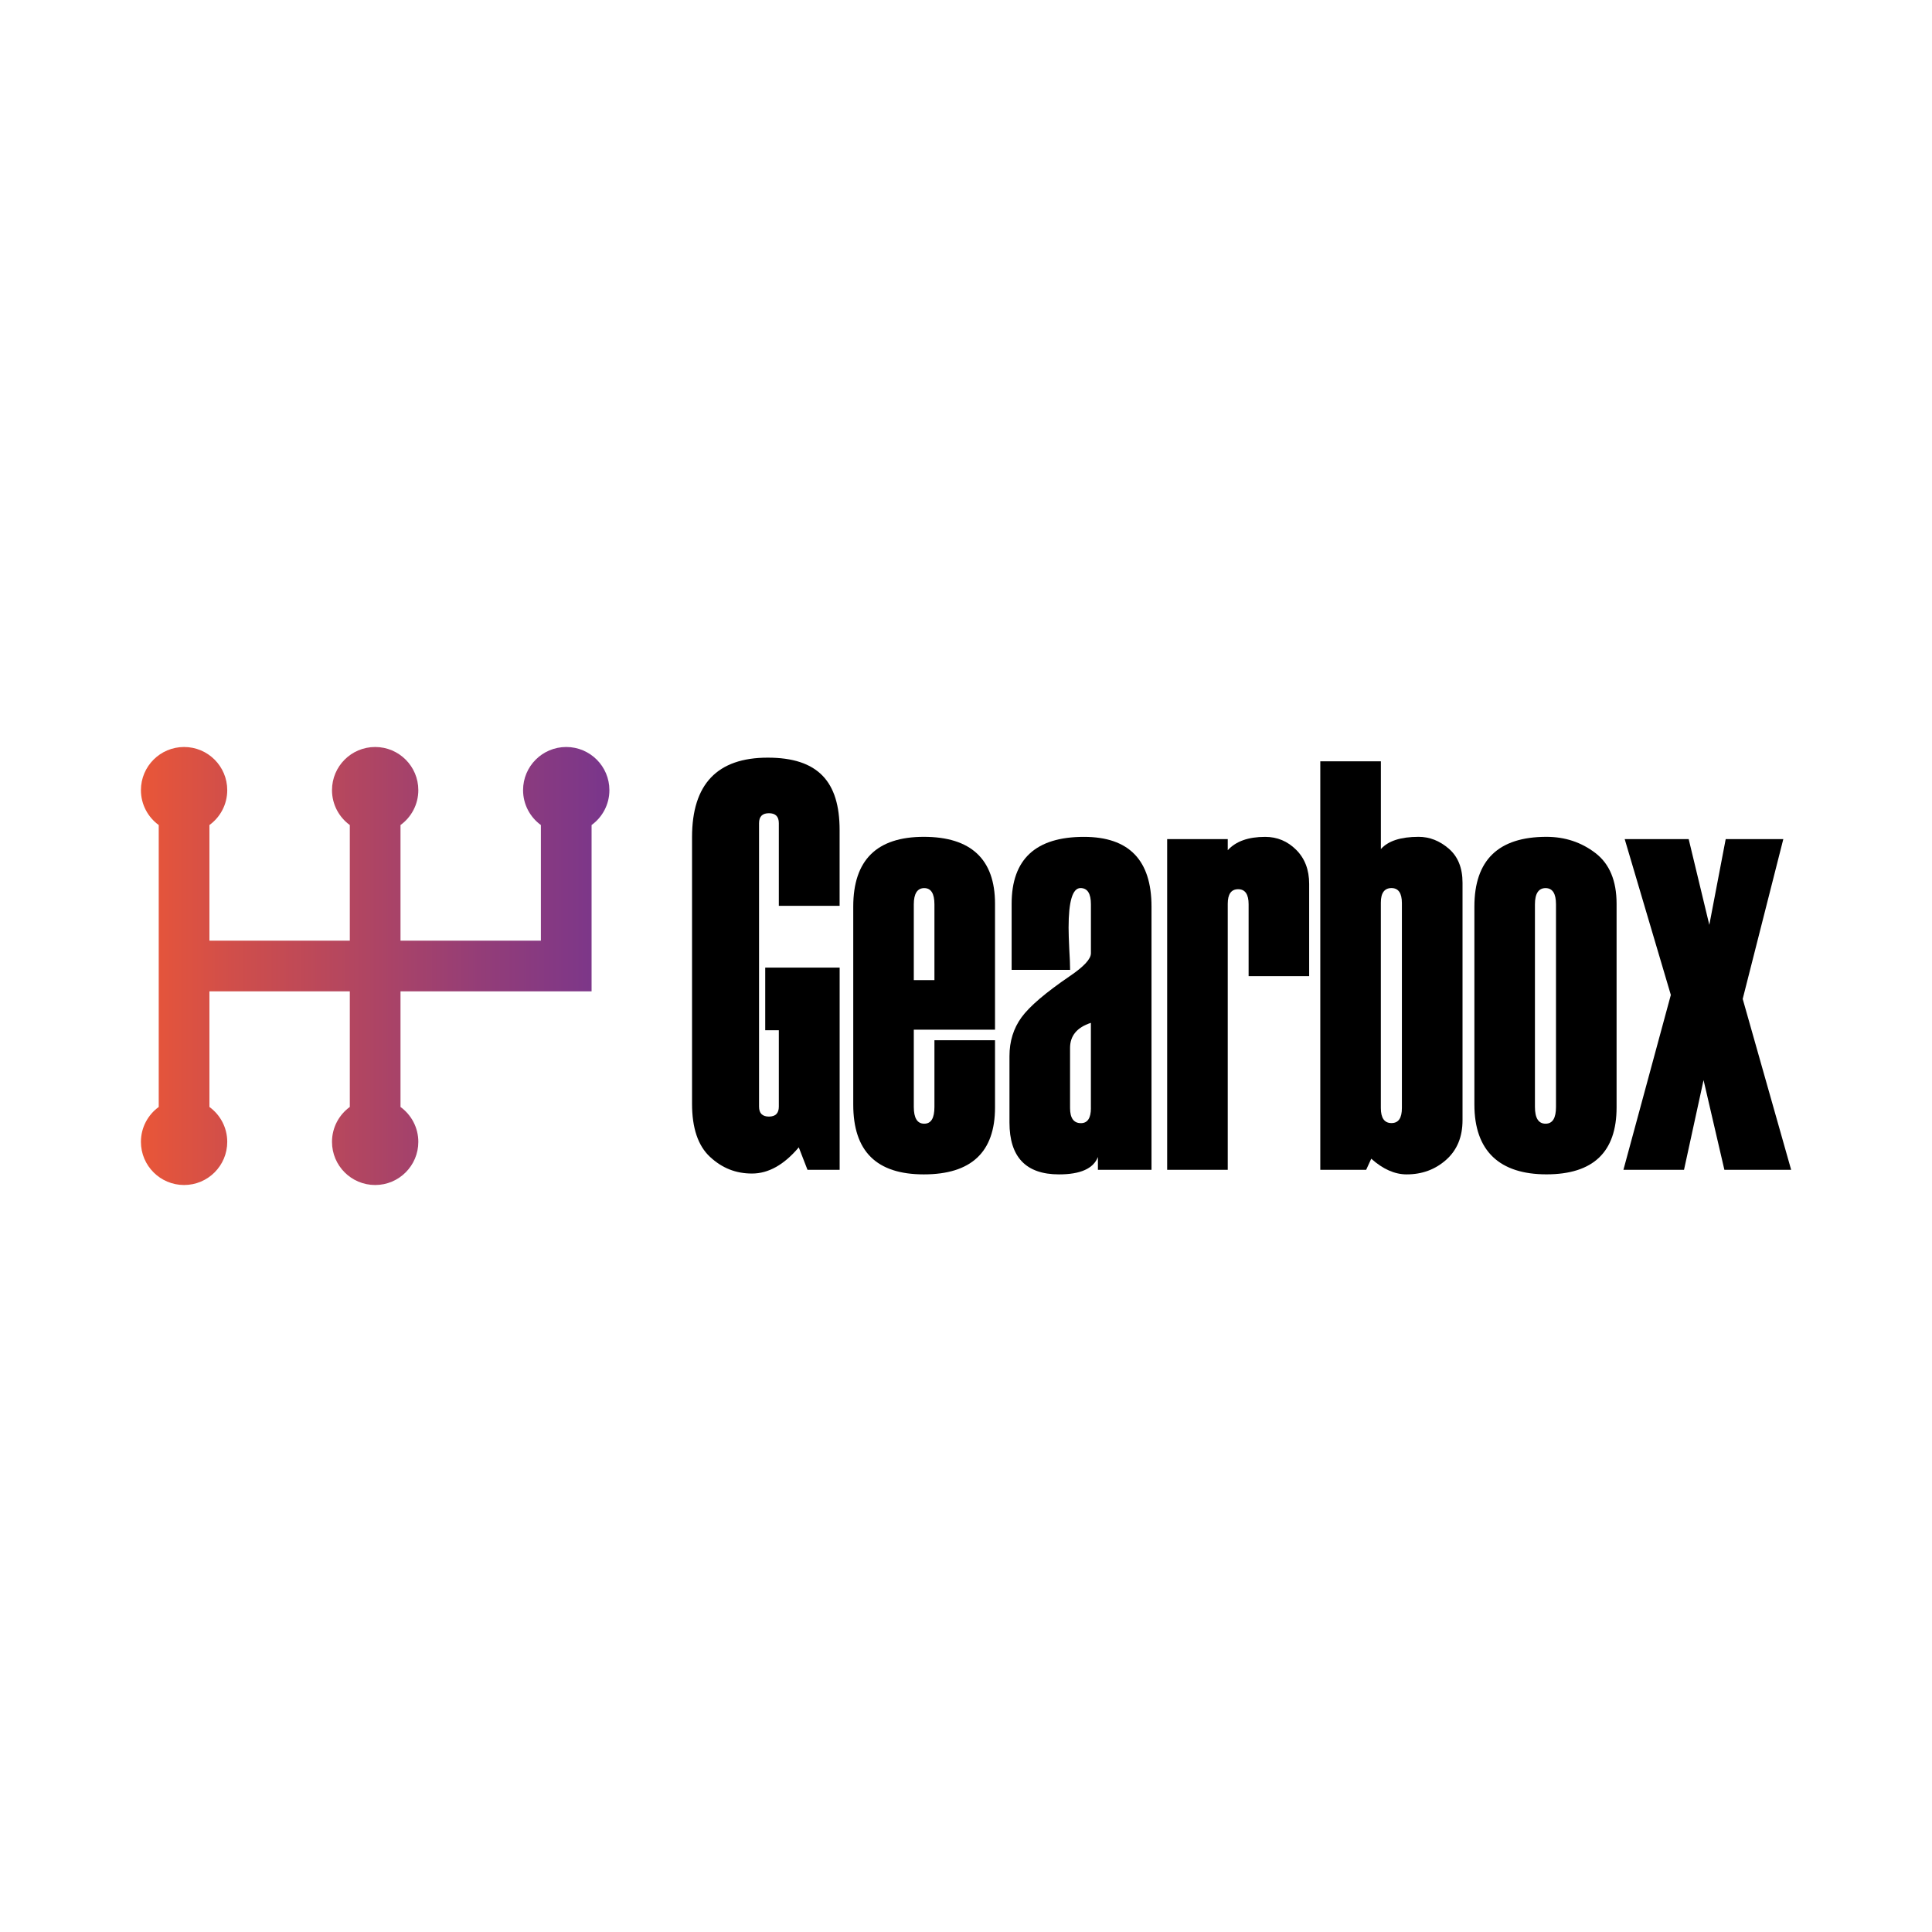
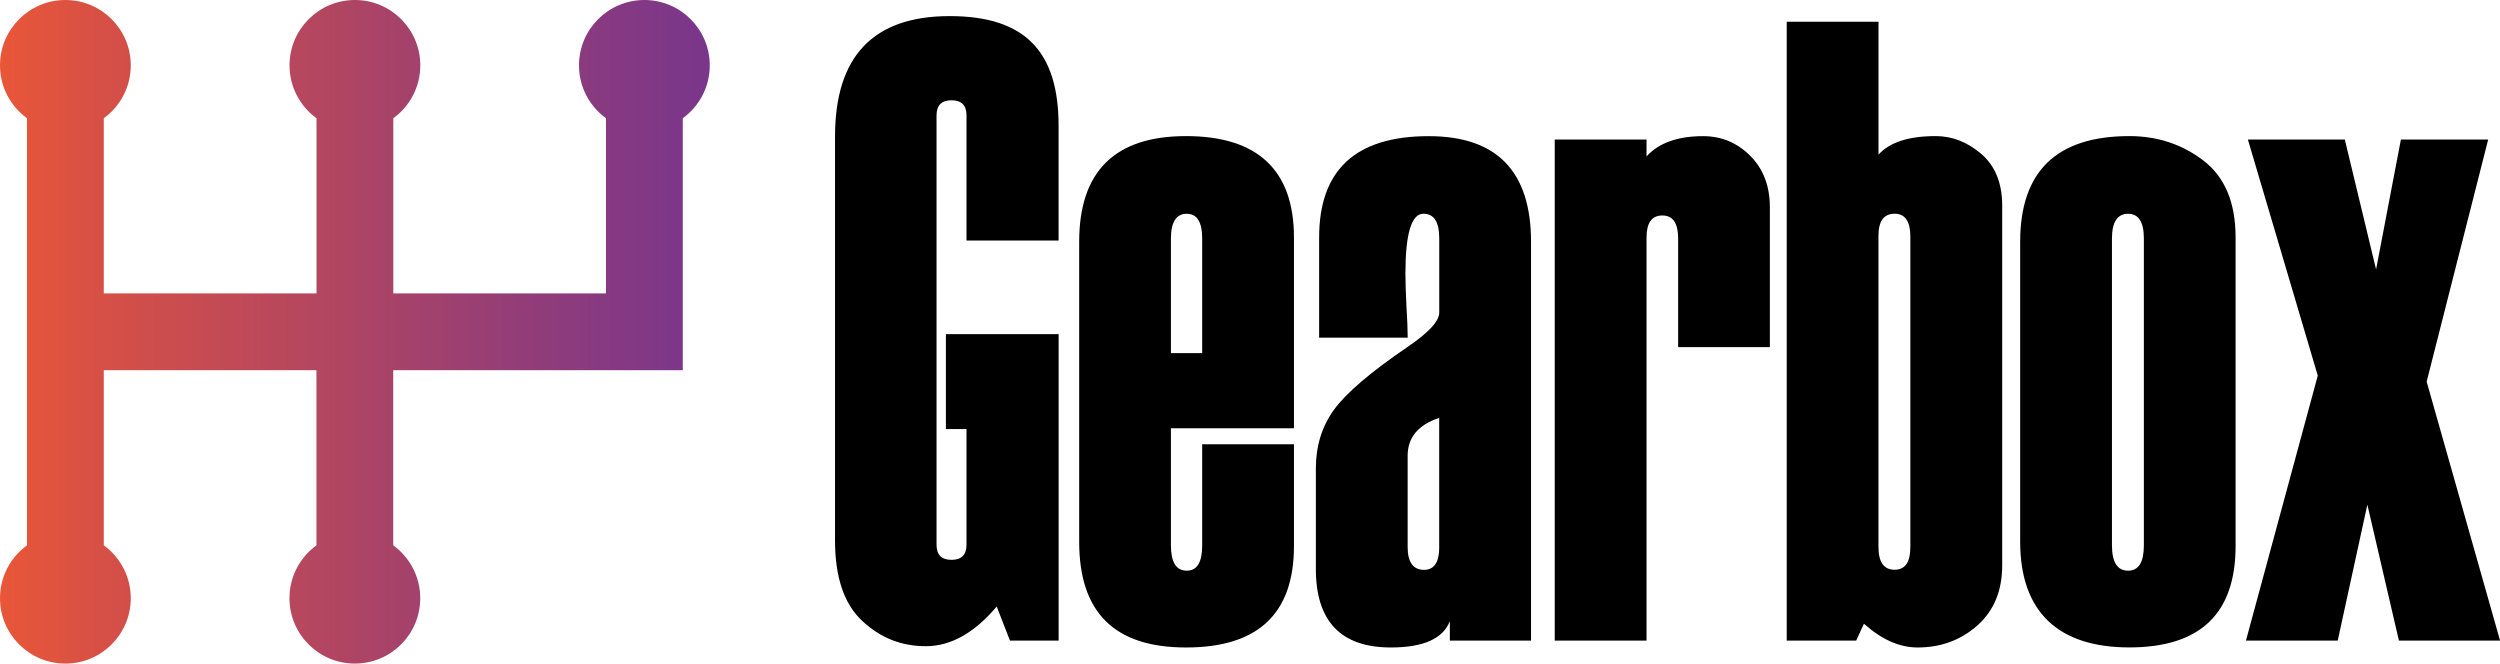
- <svg xmlns="http://www.w3.org/2000/svg" id="Calque_1" data-name="Calque 1" viewBox="0 0 500 500">
+ <svg xmlns="http://www.w3.org/2000/svg" id="Calque_2" data-name="Calque 2" viewBox="0 0 427.08 113.36">
  <defs>
    <style>
      .cls-1 {
        fill: url(#Dégradé_sans_nom_3);
      }
    </style>
-     <linearGradient id="Dégradé_sans_nom_3" data-name="Dégradé sans nom 3" x1="36.46" y1="250" x2="157.71" y2="250" gradientUnits="userSpaceOnUse">
+     <linearGradient id="Dégradé_sans_nom_3" data-name="Dégradé sans nom 3" x1="0" y1="56.68" x2="121.25" y2="56.68" gradientUnits="userSpaceOnUse">
      <stop offset="0" stop-color="#e95638" />
      <stop offset="0" stop-color="#e95638" />
      <stop offset=".17" stop-color="#d34f48" />
      <stop offset=".73" stop-color="#933d78" />
      <stop offset=".99" stop-color="#7a368b" />
      <stop offset="1" stop-color="#7a368b" />
    </linearGradient>
  </defs>
-   <path class="cls-1" d="M153.1,256.56v-43.04c2.79-2.03,4.61-5.31,4.61-9.03,0-6.17-5-11.17-11.17-11.17s-11.17,5-11.17,11.17c0,3.71,1.82,7,4.61,9.03v29.92h-36.33v-29.92c2.79-2.03,4.61-5.31,4.61-9.03,0-6.17-5-11.17-11.17-11.17s-11.17,5-11.17,11.17c0,3.71,1.82,7,4.61,9.03v29.92h-36.33v-29.92c2.79-2.03,4.61-5.31,4.61-9.03,0-6.17-5-11.17-11.17-11.17s-11.17,5-11.17,11.17c0,3.71,1.82,7,4.61,9.03v72.96c-2.79,2.03-4.61,5.31-4.61,9.03,0,6.17,5,11.17,11.17,11.17s11.17-5,11.17-11.17c0-3.71-1.82-7-4.61-9.03v-29.92h36.33v29.92c-2.79,2.03-4.61,5.31-4.61,9.03,0,6.17,5,11.17,11.17,11.17s11.17-5,11.17-11.17c0-3.71-1.82-7-4.61-9.03v-29.92h49.45" />
-   <g>
-     <path d="M217.29,302.75h-8.31l-2.26-5.82c-3.81,4.52-7.85,6.78-12.1,6.78s-7.77-1.44-10.87-4.31c-3.1-2.88-4.65-7.46-4.65-13.75v-69c0-13.71,6.53-20.57,19.59-20.57s18.6,6.24,18.6,18.73v19.61h-15.73v-21.38c0-1.72-.85-2.58-2.56-2.58s-2.56.86-2.56,2.58v73.35c0,1.72.85,2.58,2.56,2.58s2.56-.86,2.56-2.58v-19.76h-3.52v-16.22h19.26v52.34Z" />
-     <path d="M257.51,266.48h-21.02v19.98c0,2.9.9,4.35,2.7,4.35s2.64-1.45,2.64-4.35v-17.25h15.68v17.4c0,11.55-6.14,17.32-18.43,17.32s-18.26-6.02-18.26-18.06v-51.24c0-12.04,6.09-18.06,18.26-18.06s18.43,5.77,18.43,17.32v32.58ZM241.83,253.65v-19.61c0-2.8-.88-4.2-2.64-4.2s-2.7,1.4-2.7,4.2v19.61h5.34Z" />
-     <path d="M298,302.75h-13.86v-3.32c-1.17,3-4.53,4.5-10.07,4.5-8.55,0-12.82-4.47-12.82-13.42v-17.18c0-3.83,1.04-7.18,3.11-10.03s6.24-6.41,12.52-10.69c3.63-2.46,5.45-4.42,5.45-5.9v-12.68c0-2.8-.9-4.2-2.7-4.2-2.05,0-3.08,3.42-3.08,10.25,0,1.23.06,3.05.17,5.46.15,2.41.22,4.23.22,5.46h-15.13v-17.1c0-11.55,6.24-17.32,18.71-17.32,11.66,0,17.49,6.02,17.49,18.06v68.12ZM282.32,286.75v-22.04c-3.59,1.18-5.39,3.34-5.39,6.49v15.56c0,2.6.94,3.91,2.81,3.91,1.72,0,2.59-1.3,2.59-3.91Z" />
-     <path d="M338.82,252.62h-15.68v-18.58c0-2.6-.9-3.91-2.7-3.91s-2.7,1.25-2.7,3.76v68.86h-15.68v-85.59h15.68v2.88c2.09-2.31,5.32-3.46,9.68-3.46,3.12,0,5.79,1.12,8.03,3.35,2.24,2.24,3.36,5.17,3.36,8.81v23.89Z" />
-     <path d="M354.88,299.87l-1.32,2.88h-11.87v-105.72h15.68v22.71c1.88-2.11,5.13-3.17,9.77-3.17,2.83,0,5.43,1.02,7.8,3.06,2.37,2.04,3.56,4.98,3.56,8.81v61.48c0,4.32-1.42,7.74-4.25,10.25-2.83,2.51-6.23,3.76-10.2,3.76-3.09,0-6.14-1.35-9.16-4.05ZM362.81,286.75v-53.01c0-2.6-.9-3.91-2.7-3.91s-2.75,1.25-2.75,3.76v53.15c0,2.6.92,3.91,2.75,3.91s2.7-1.3,2.7-3.91Z" />
-     <path d="M381.57,285.87v-51.24c0-12.04,6.22-18.06,18.65-18.06,4.8,0,9.03,1.4,12.68,4.2,3.65,2.8,5.47,7.18,5.47,13.12v52.71c0,11.55-6.05,17.32-18.15,17.32s-18.65-6.02-18.65-18.06ZM402.69,286.46v-52.42c0-2.8-.9-4.2-2.7-4.2s-2.75,1.4-2.75,4.2v52.42c0,2.9.92,4.35,2.75,4.35s2.7-1.45,2.7-4.35Z" />
-     <path d="M463.54,302.75h-17.27l-5.39-23.22-5.06,23.22h-15.68l12.27-45.26-11.94-40.33h16.56l5.34,22.19,4.24-22.19h14.91l-10.51,41.36,12.54,44.23Z" />
+   <g id="Calque_1-2" data-name="Calque 1">
+     <g>
+       <path class="cls-1" d="M116.64,63.24V20.2c2.79-2.03,4.61-5.31,4.61-9.03,0-6.17-5-11.17-11.17-11.17s-11.17,5-11.17,11.17c0,3.71,1.82,7,4.61,9.03v29.92h-36.33v-29.92c2.79-2.03,4.61-5.31,4.61-9.03,0-6.17-5-11.17-11.17-11.17s-11.17,5-11.17,11.17c0,3.71,1.82,7,4.61,9.03v29.92H17.73v-29.92c2.79-2.03,4.61-5.31,4.61-9.03C22.34,5,17.34,0,11.17,0S0,5,0,11.17c0,3.71,1.82,7,4.61,9.03v72.96c-2.79,2.03-4.61,5.31-4.61,9.03,0,6.17,5,11.17,11.17,11.17s11.17-5,11.17-11.17c0-3.71-1.82-7-4.61-9.03v-29.92h36.33v29.92c-2.79,2.03-4.61,5.31-4.61,9.03,0,6.17,5,11.17,11.17,11.17s11.17-5,11.17-11.17c0-3.71-1.82-7-4.61-9.03v-29.92h49.45" />
+       <g>
+         <path d="M180.84,109.43h-8.31l-2.26-5.82c-3.81,4.52-7.85,6.78-12.1,6.78s-7.77-1.44-10.87-4.31c-3.1-2.88-4.65-7.46-4.65-13.75V23.32c0-13.71,6.53-20.57,19.59-20.57s18.6,6.24,18.6,18.73v19.61h-15.73v-21.38c0-1.72-.85-2.58-2.56-2.58s-2.56.86-2.56,2.58v73.35c0,1.72.85,2.58,2.56,2.58s2.56-.86,2.56-2.58v-19.76h-3.52v-16.22h19.26v52.34Z" />
+         <path d="M221.05,73.16h-21.02v19.98c0,2.9.9,4.35,2.7,4.35s2.64-1.45,2.64-4.35v-17.25h15.68v17.4c0,11.55-6.14,17.32-18.43,17.32s-18.26-6.02-18.26-18.06v-51.24c0-12.04,6.09-18.06,18.26-18.06s18.43,5.77,18.43,17.32v32.58ZM205.37,60.33v-19.61c0-2.8-.88-4.2-2.64-4.2s-2.7,1.4-2.7,4.2v19.61h5.34Z" />
+         <path d="M261.54,109.43h-13.86v-3.32c-1.17,3-4.53,4.5-10.07,4.5-8.55,0-12.82-4.47-12.82-13.42v-17.18c0-3.83,1.04-7.18,3.11-10.03s6.24-6.41,12.52-10.69c3.63-2.46,5.45-4.42,5.45-5.9v-12.68c0-2.8-.9-4.2-2.7-4.2-2.05,0-3.08,3.42-3.08,10.25,0,1.23.06,3.05.17,5.46.15,2.41.22,4.23.22,5.46h-15.13v-17.1c0-11.55,6.24-17.32,18.71-17.32,11.66,0,17.49,6.02,17.49,18.06v68.12ZM245.86,93.43v-22.04c-3.59,1.18-5.39,3.34-5.39,6.49v15.56c0,2.6.94,3.91,2.81,3.91,1.72,0,2.59-1.3,2.59-3.91Z" />
+         <path d="M302.36,59.3h-15.68v-18.58c0-2.6-.9-3.91-2.7-3.91s-2.7,1.25-2.7,3.76v68.86h-15.68V23.84h15.68v2.88c2.09-2.31,5.32-3.46,9.68-3.46,3.12,0,5.79,1.12,8.03,3.35,2.24,2.24,3.36,5.17,3.36,8.81v23.89Z" />
+         <path d="M318.42,106.55l-1.32,2.88h-11.87V3.71h15.68v22.71c1.88-2.11,5.13-3.17,9.77-3.17,2.83,0,5.43,1.02,7.8,3.06,2.37,2.04,3.56,4.98,3.56,8.81v61.48c0,4.32-1.42,7.74-4.25,10.25-2.83,2.51-6.23,3.76-10.2,3.76-3.09,0-6.14-1.35-9.16-4.05ZM326.35,93.43v-53.01c0-2.6-.9-3.91-2.7-3.91s-2.75,1.25-2.75,3.76v53.15c0,2.6.92,3.91,2.75,3.91s2.7-1.3,2.7-3.91Z" />
+         <path d="M345.11,92.55v-51.24c0-12.04,6.22-18.06,18.65-18.06,4.8,0,9.03,1.4,12.68,4.2,3.65,2.8,5.47,7.18,5.47,13.12v52.71c0,11.55-6.05,17.32-18.15,17.32s-18.65-6.02-18.65-18.06ZM366.24,93.14v-52.42c0-2.8-.9-4.2-2.7-4.2s-2.75,1.4-2.75,4.2v52.42c0,2.9.92,4.35,2.75,4.35s2.7-1.45,2.7-4.35Z" />
+         <path d="M427.08,109.43h-17.27l-5.39-23.22-5.06,23.22h-15.68l12.27-45.26-11.94-40.33h16.56l5.34,22.19,4.24-22.19h14.91l-10.51,41.36,12.54,44.23Z" />
+       </g>
+     </g>
  </g>
</svg>
